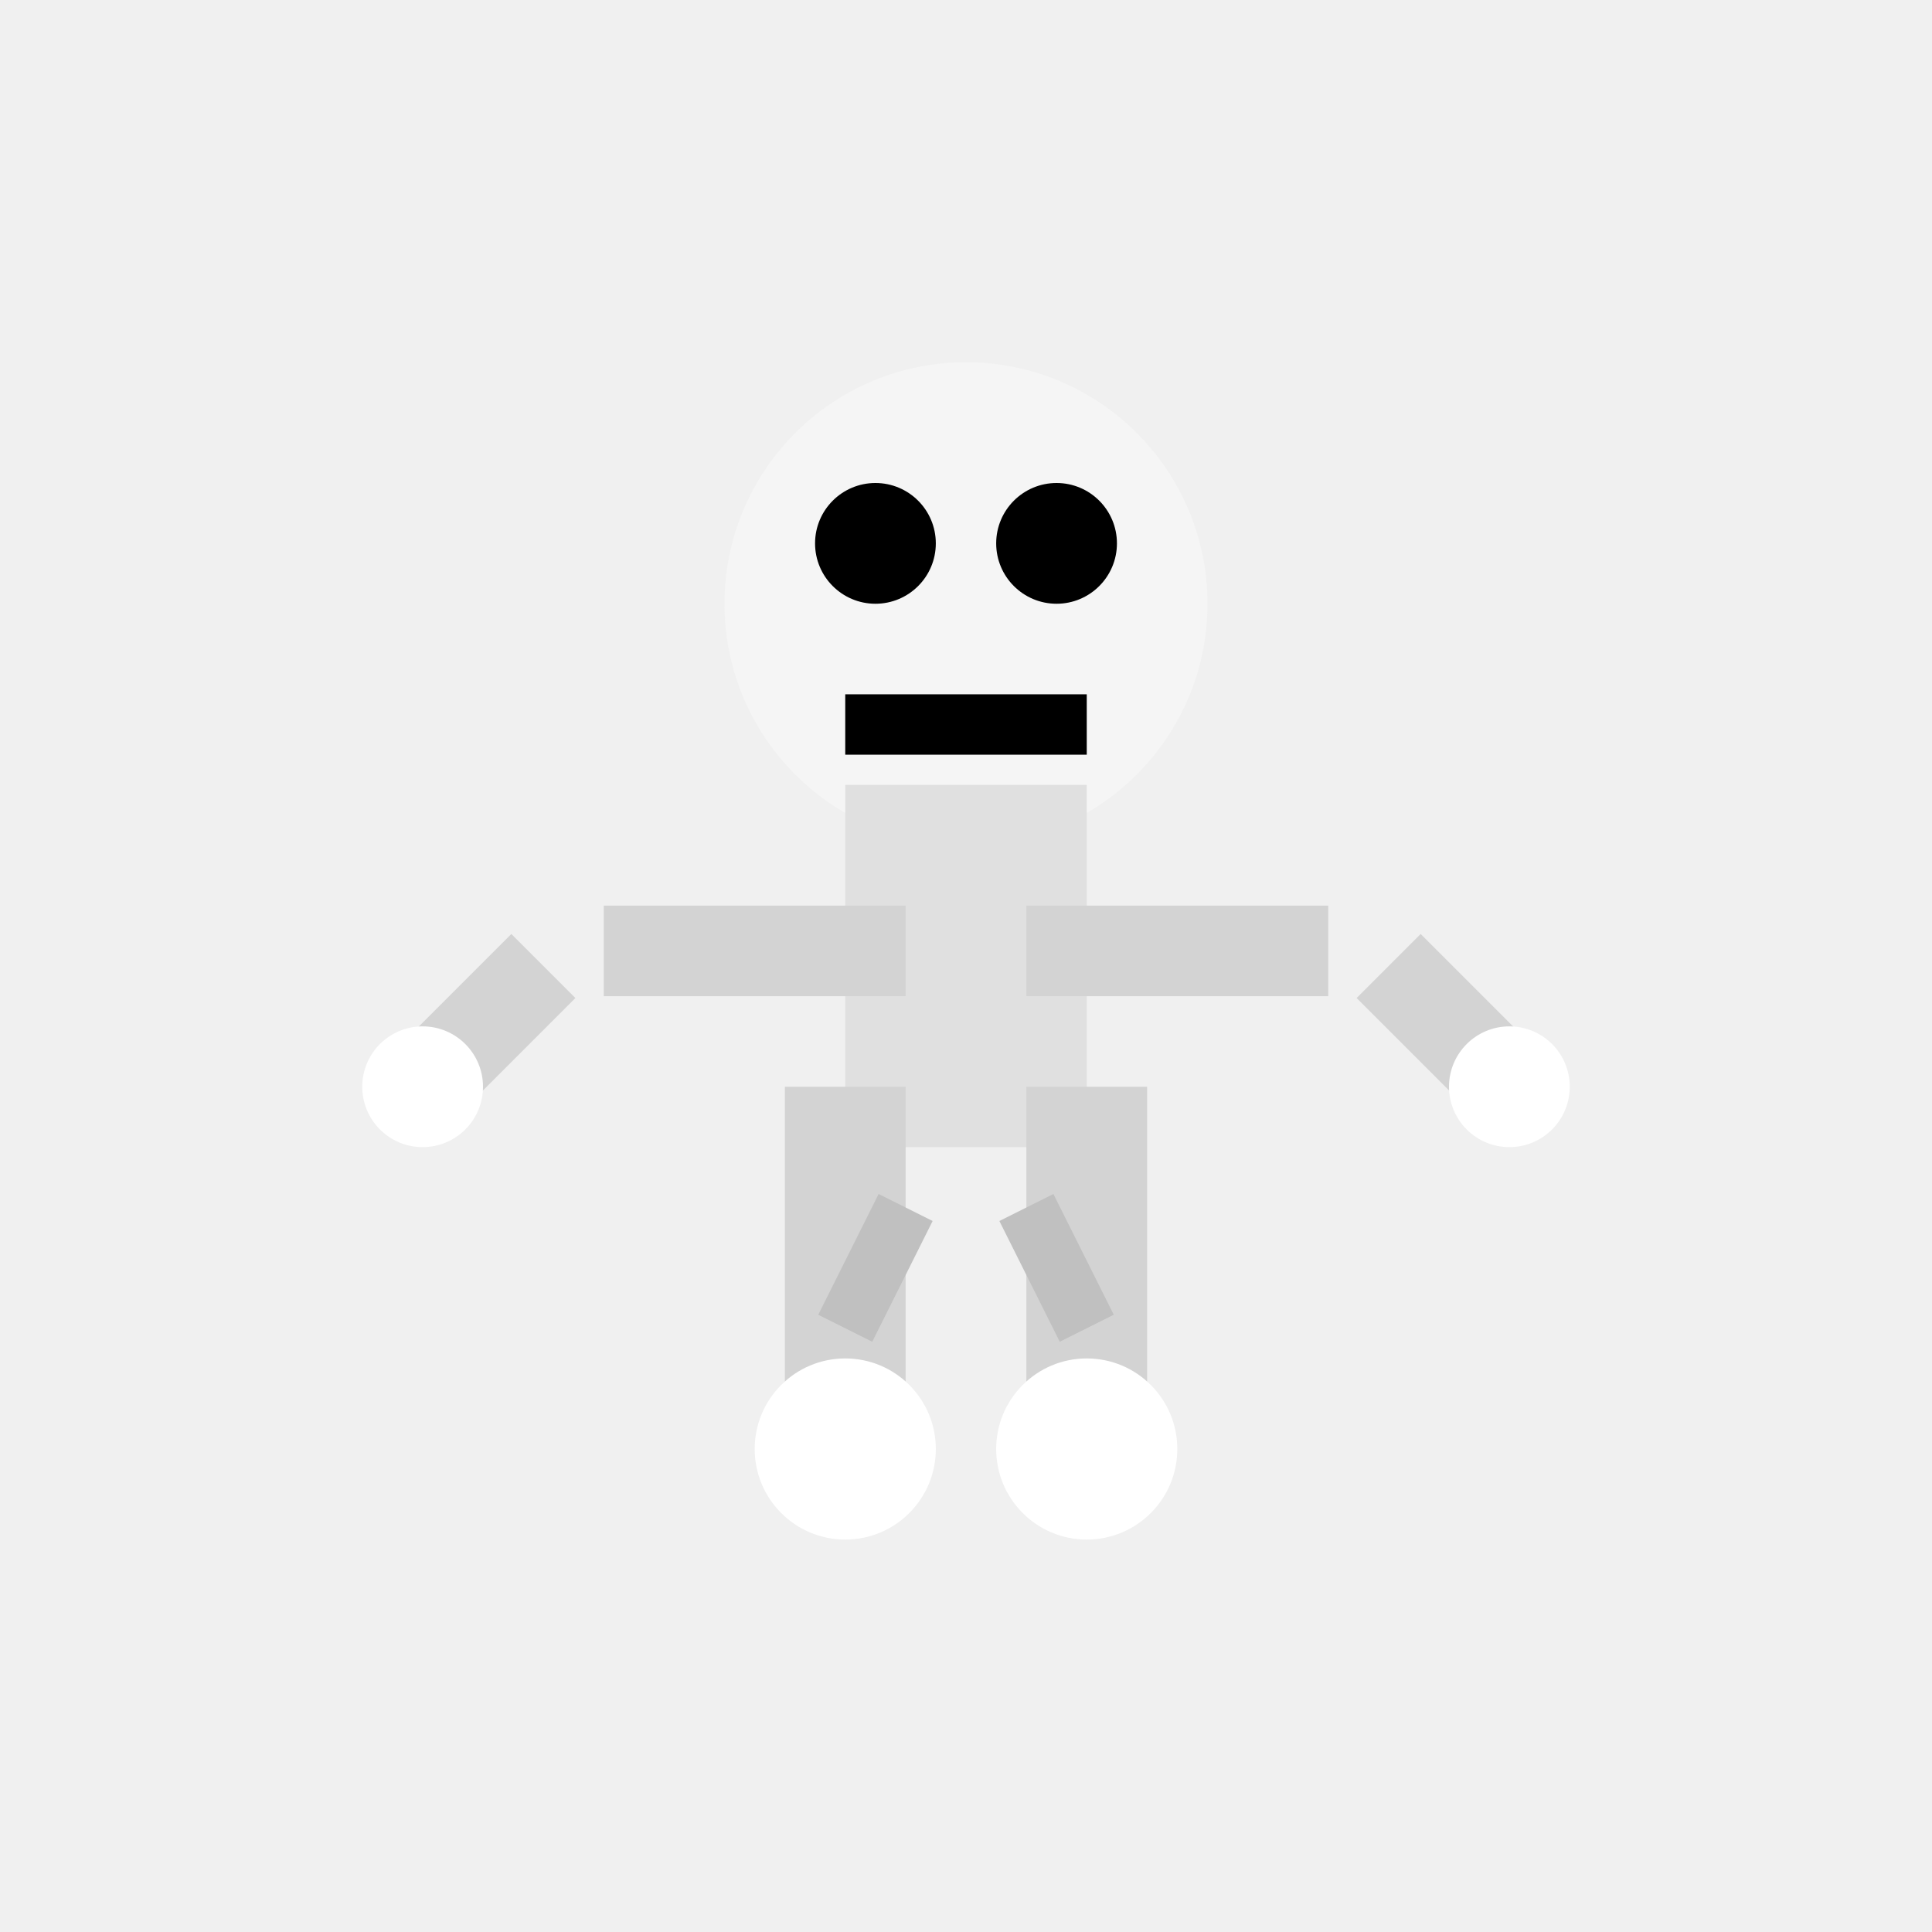
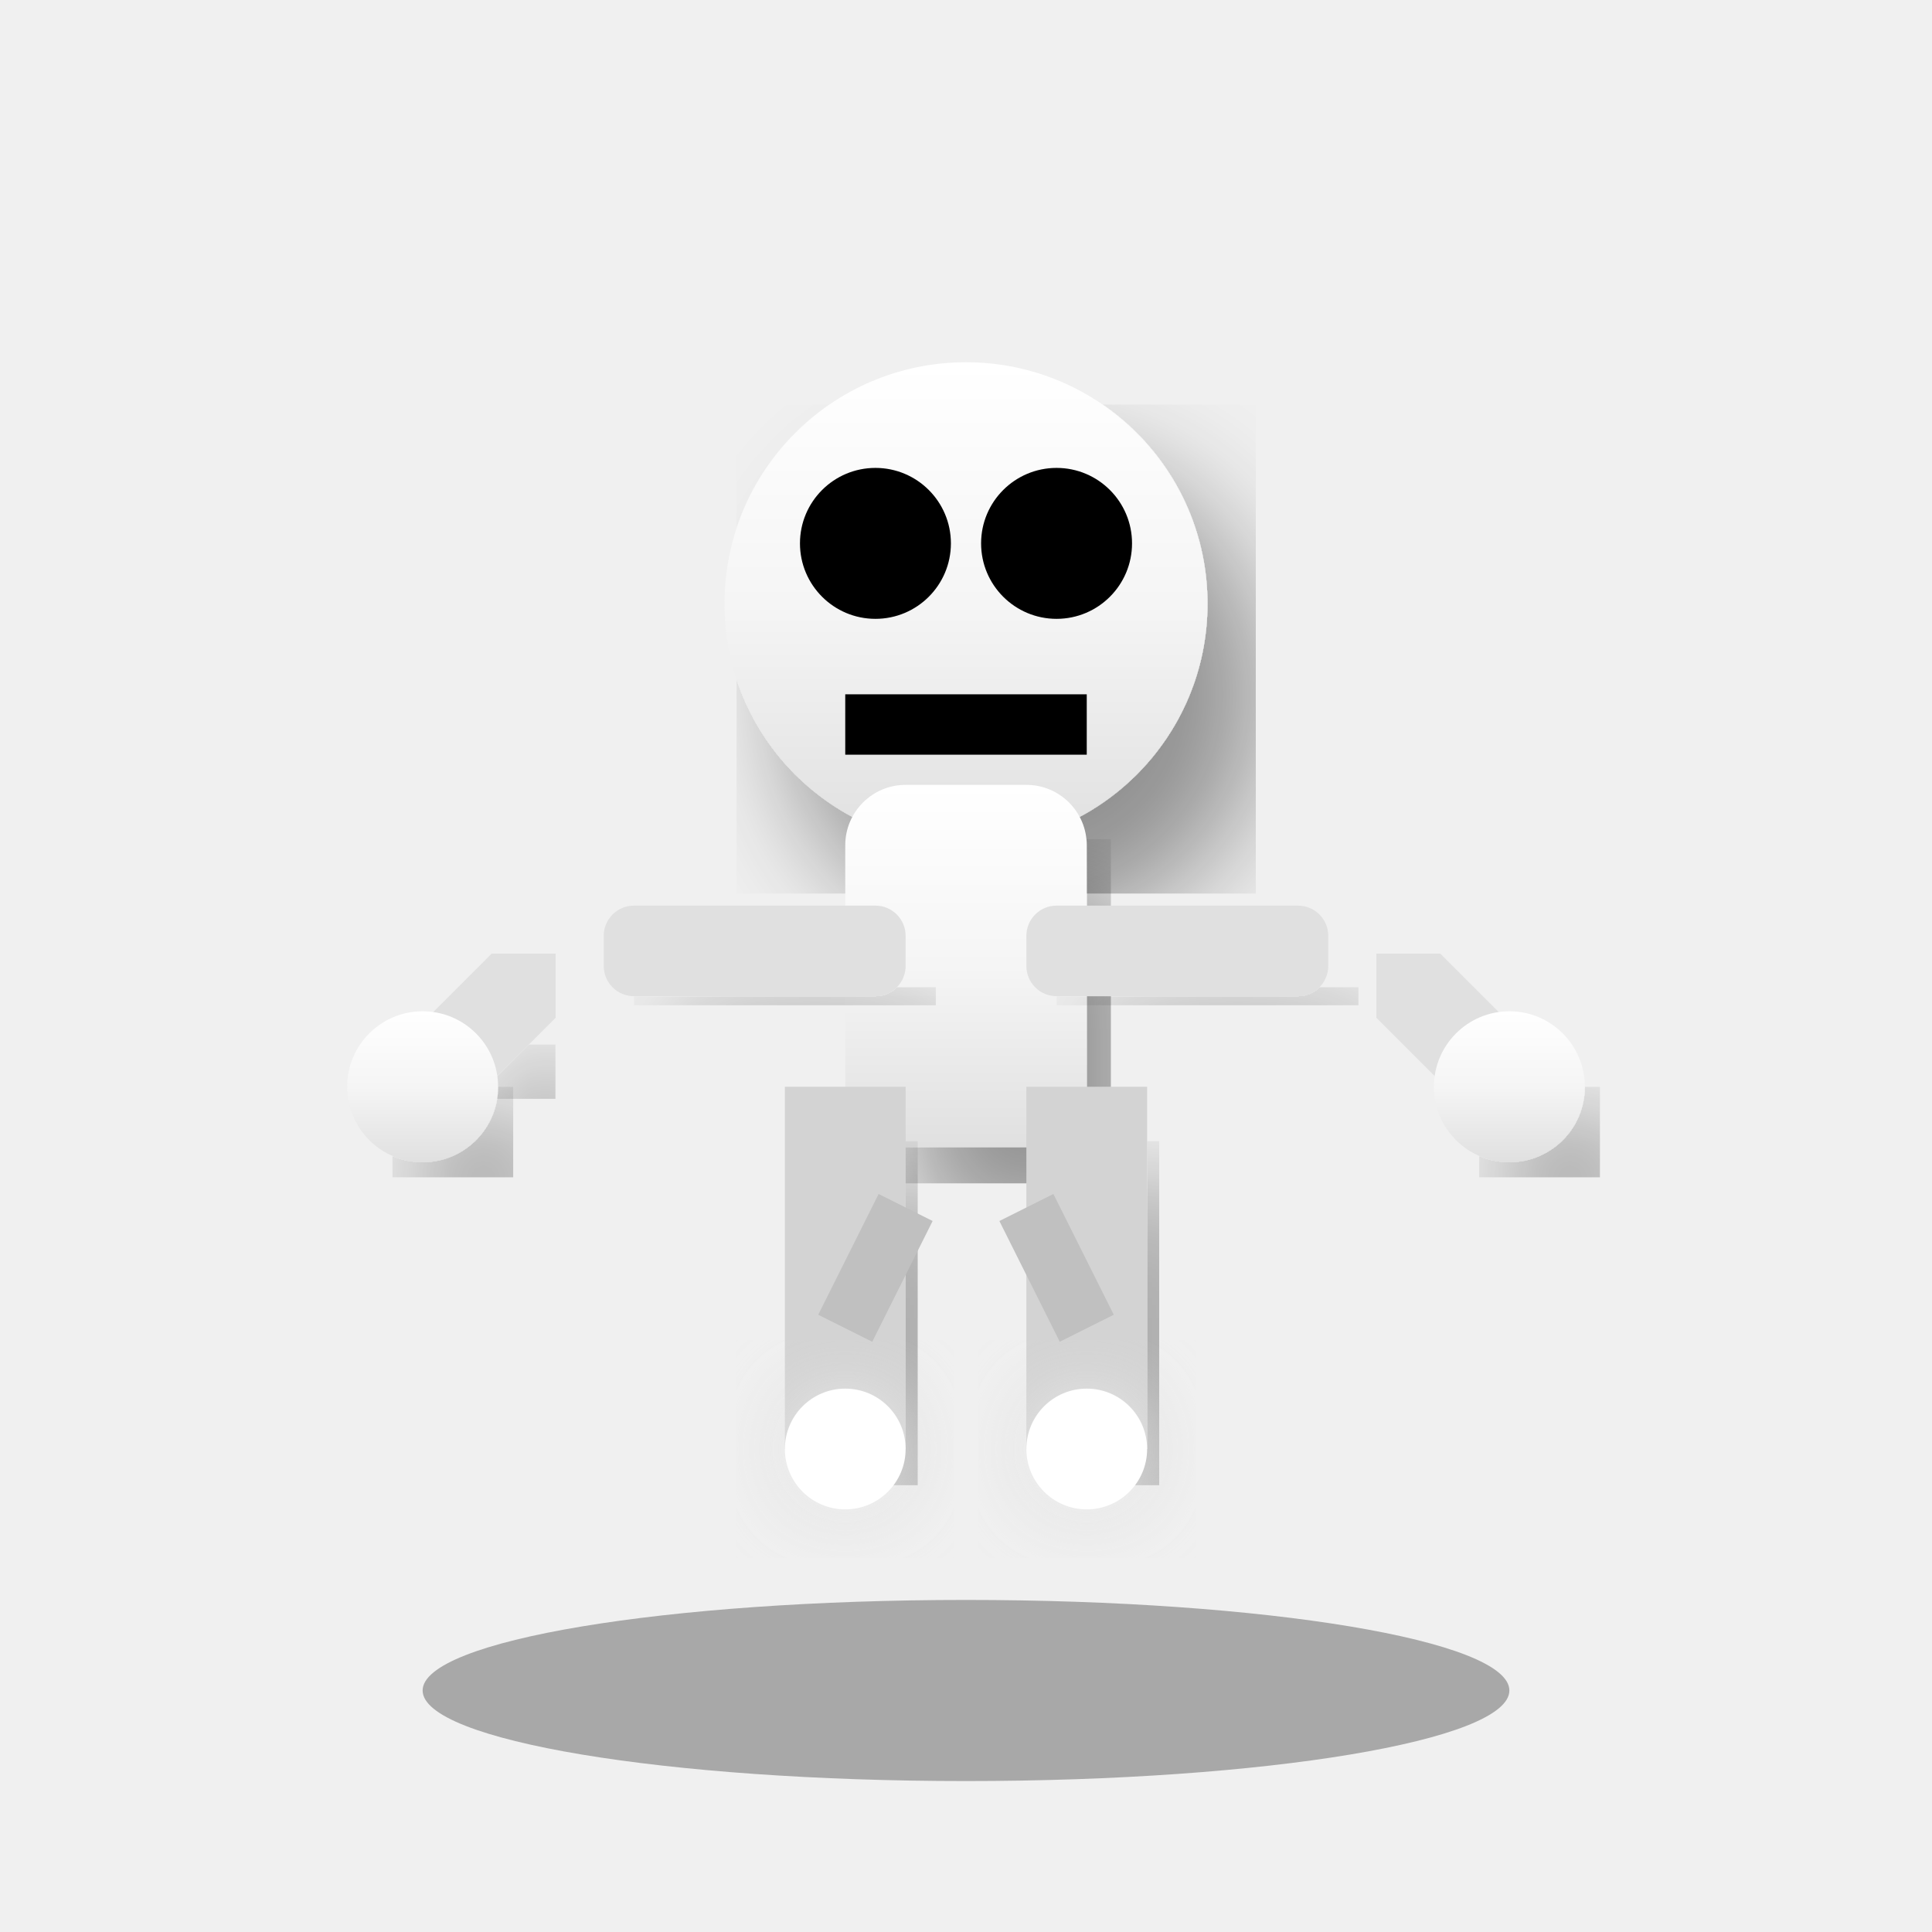
<svg xmlns="http://www.w3.org/2000/svg" viewBox="0 0 64 64">
-   <circle cx="32" cy="20" r="8" fill="#F5F5F5" />
-   <circle cx="29" cy="18" r="2" fill="#000" />
-   <circle cx="35" cy="18" r="2" fill="#000" />
+   <defs>
+     <linearGradient id="boneWhite" x1="0%" y1="0%" x2="0%" y2="100%">
+       <stop offset="0%" style="stop-color:#FFFFFF" />
+       <stop offset="50%" style="stop-color:#F5F5F5" />
+       <stop offset="100%" style="stop-color:#E0E0E0" />
+     </linearGradient>
+     <radialGradient id="boneGlow" cx="50%" cy="50%">
+       <stop offset="0%" style="stop-color:#FFFFFF;stop-opacity:0.8" />
+       <stop offset="100%" style="stop-color:#D3D3D3;stop-opacity:0.3" />
+     </radialGradient>
+     <filter id="shadow">
+       <feDropShadow dx="2" dy="3" stdDeviation="2" flood-opacity="0.4" />
+     </filter>
+     <filter id="glow">
+       <feGaussianBlur stdDeviation="1" />
+     </filter>
+   </defs>
+   <ellipse cx="32" cy="56" rx="18" ry="3" fill="#000" opacity="0.3" />
+   <circle cx="32" cy="20" r="8" fill="url(#boneWhite)" filter="url(#shadow)" />
+   <circle cx="29" cy="18" r="2.5" fill="#000" />
+   <circle cx="35" cy="18" r="2.5" fill="#000" />
  <path d="M 28 24 L 36 24" stroke="#000" stroke-width="2" />
-   <rect x="28" y="26" width="8" height="12" fill="#E0E0E0" />
-   <rect x="20" y="30" width="10" height="3" fill="#D3D3D3" />
-   <rect x="34" y="30" width="10" height="3" fill="#D3D3D3" />
-   <rect x="26" y="36" width="4" height="12" fill="#D3D3D3" />
-   <rect x="34" y="36" width="4" height="12" fill="#D3D3D3" />
-   <circle cx="28" cy="48" r="3" fill="#FFF" />
-   <circle cx="36" cy="48" r="3" fill="#FFF" />
-   <path d="M 18 32 L 14 36 M 46 32 L 50 36" stroke="#D3D3D3" stroke-width="3" />
-   <circle cx="14" cy="36" r="2" fill="#FFF" />
-   <circle cx="50" cy="36" r="2" fill="#FFF" />
+   <rect x="28" y="26" width="8" height="12" rx="2" fill="url(#boneWhite)" filter="url(#shadow)" />
+   <rect x="20" y="30" width="10" height="3" rx="1" fill="#E0E0E0" filter="url(#shadow)" />
+   <rect x="34" y="30" width="10" height="3" rx="1" fill="#E0E0E0" filter="url(#shadow)" />
+   <rect x="26" y="36" width="4" height="12" fill="#D3D3D3" filter="url(#shadow)" />
+   <rect x="34" y="36" width="4" height="12" fill="#D3D3D3" filter="url(#shadow)" />
+   <circle cx="28" cy="48" r="3" fill="url(#boneGlow)" filter="url(#glow)" />
+   <circle cx="36" cy="48" r="3" fill="url(#boneGlow)" filter="url(#glow)" />
+   <path d="M 18 32 L 14 36" stroke="#E0E0E0" stroke-width="3" stroke-linecap="round" filter="url(#shadow)" />
+   <path d="M 46 32 L 50 36" stroke="#E0E0E0" stroke-width="3" stroke-linecap="round" filter="url(#shadow)" />
+   <circle cx="14" cy="36" r="2.5" fill="url(#boneWhite)" filter="url(#shadow)" />
+   <circle cx="50" cy="36" r="2.5" fill="url(#boneWhite)" filter="url(#shadow)" />
  <path d="M 30 40 L 28 44 M 34 40 L 36 44" stroke="#C0C0C0" stroke-width="2" />
+   <circle cx="28" cy="48" r="2" fill="#FFF" />
+   <circle cx="36" cy="48" r="2" fill="#FFF" />
</svg>
